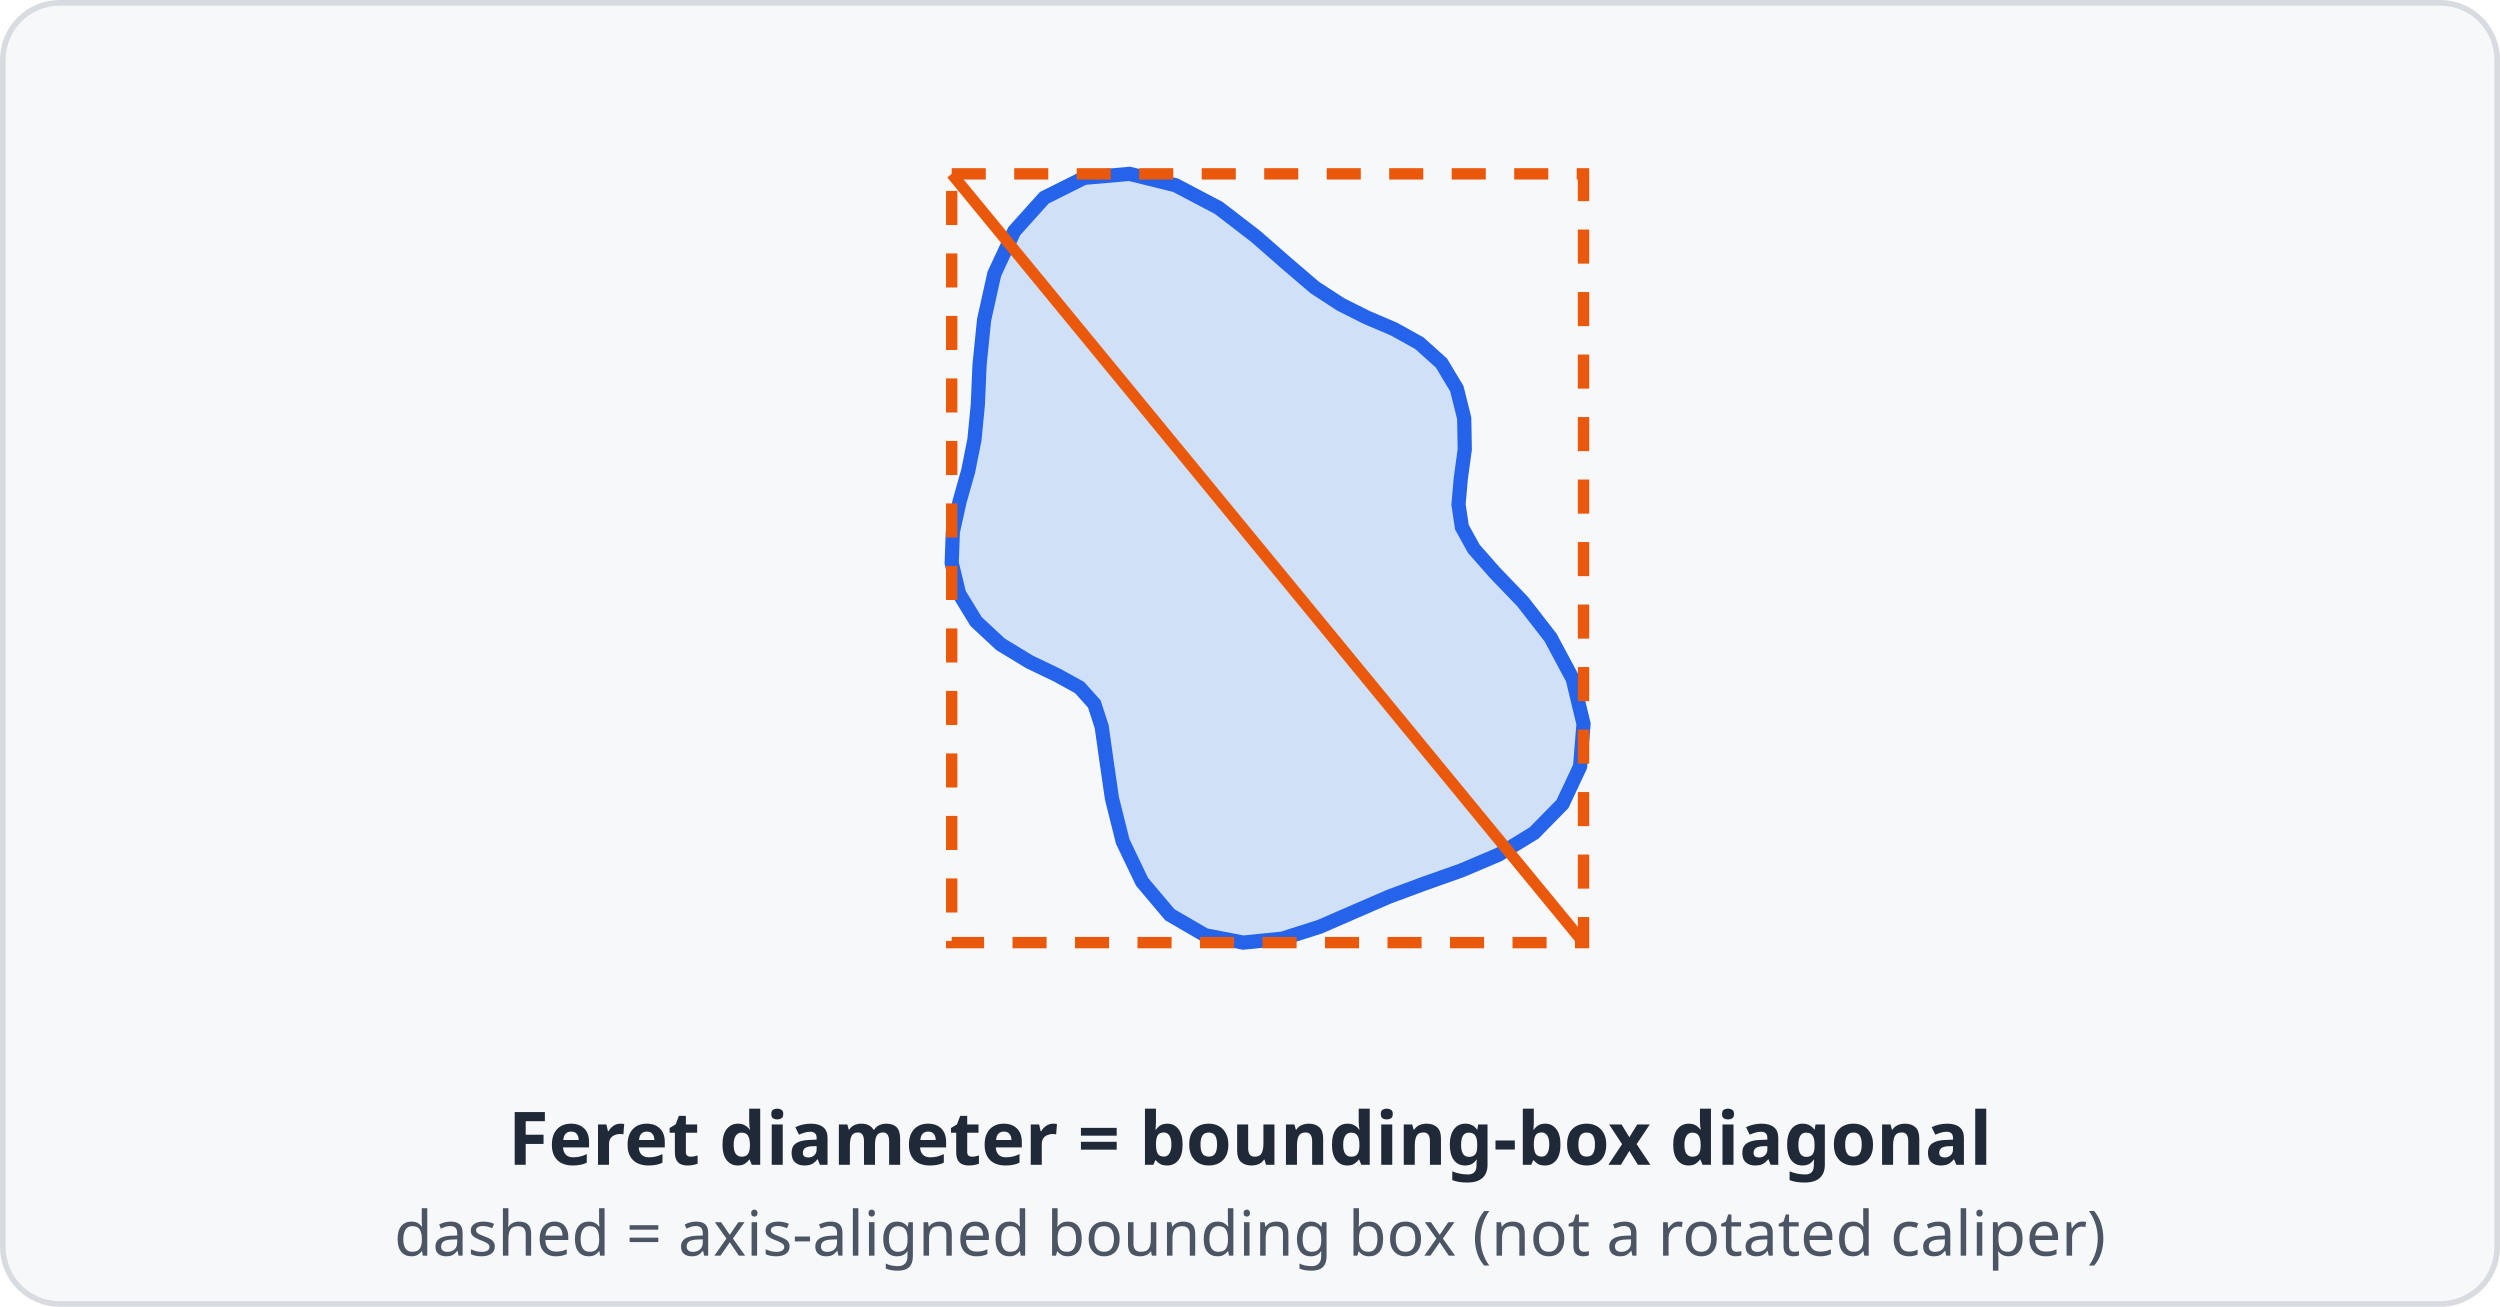
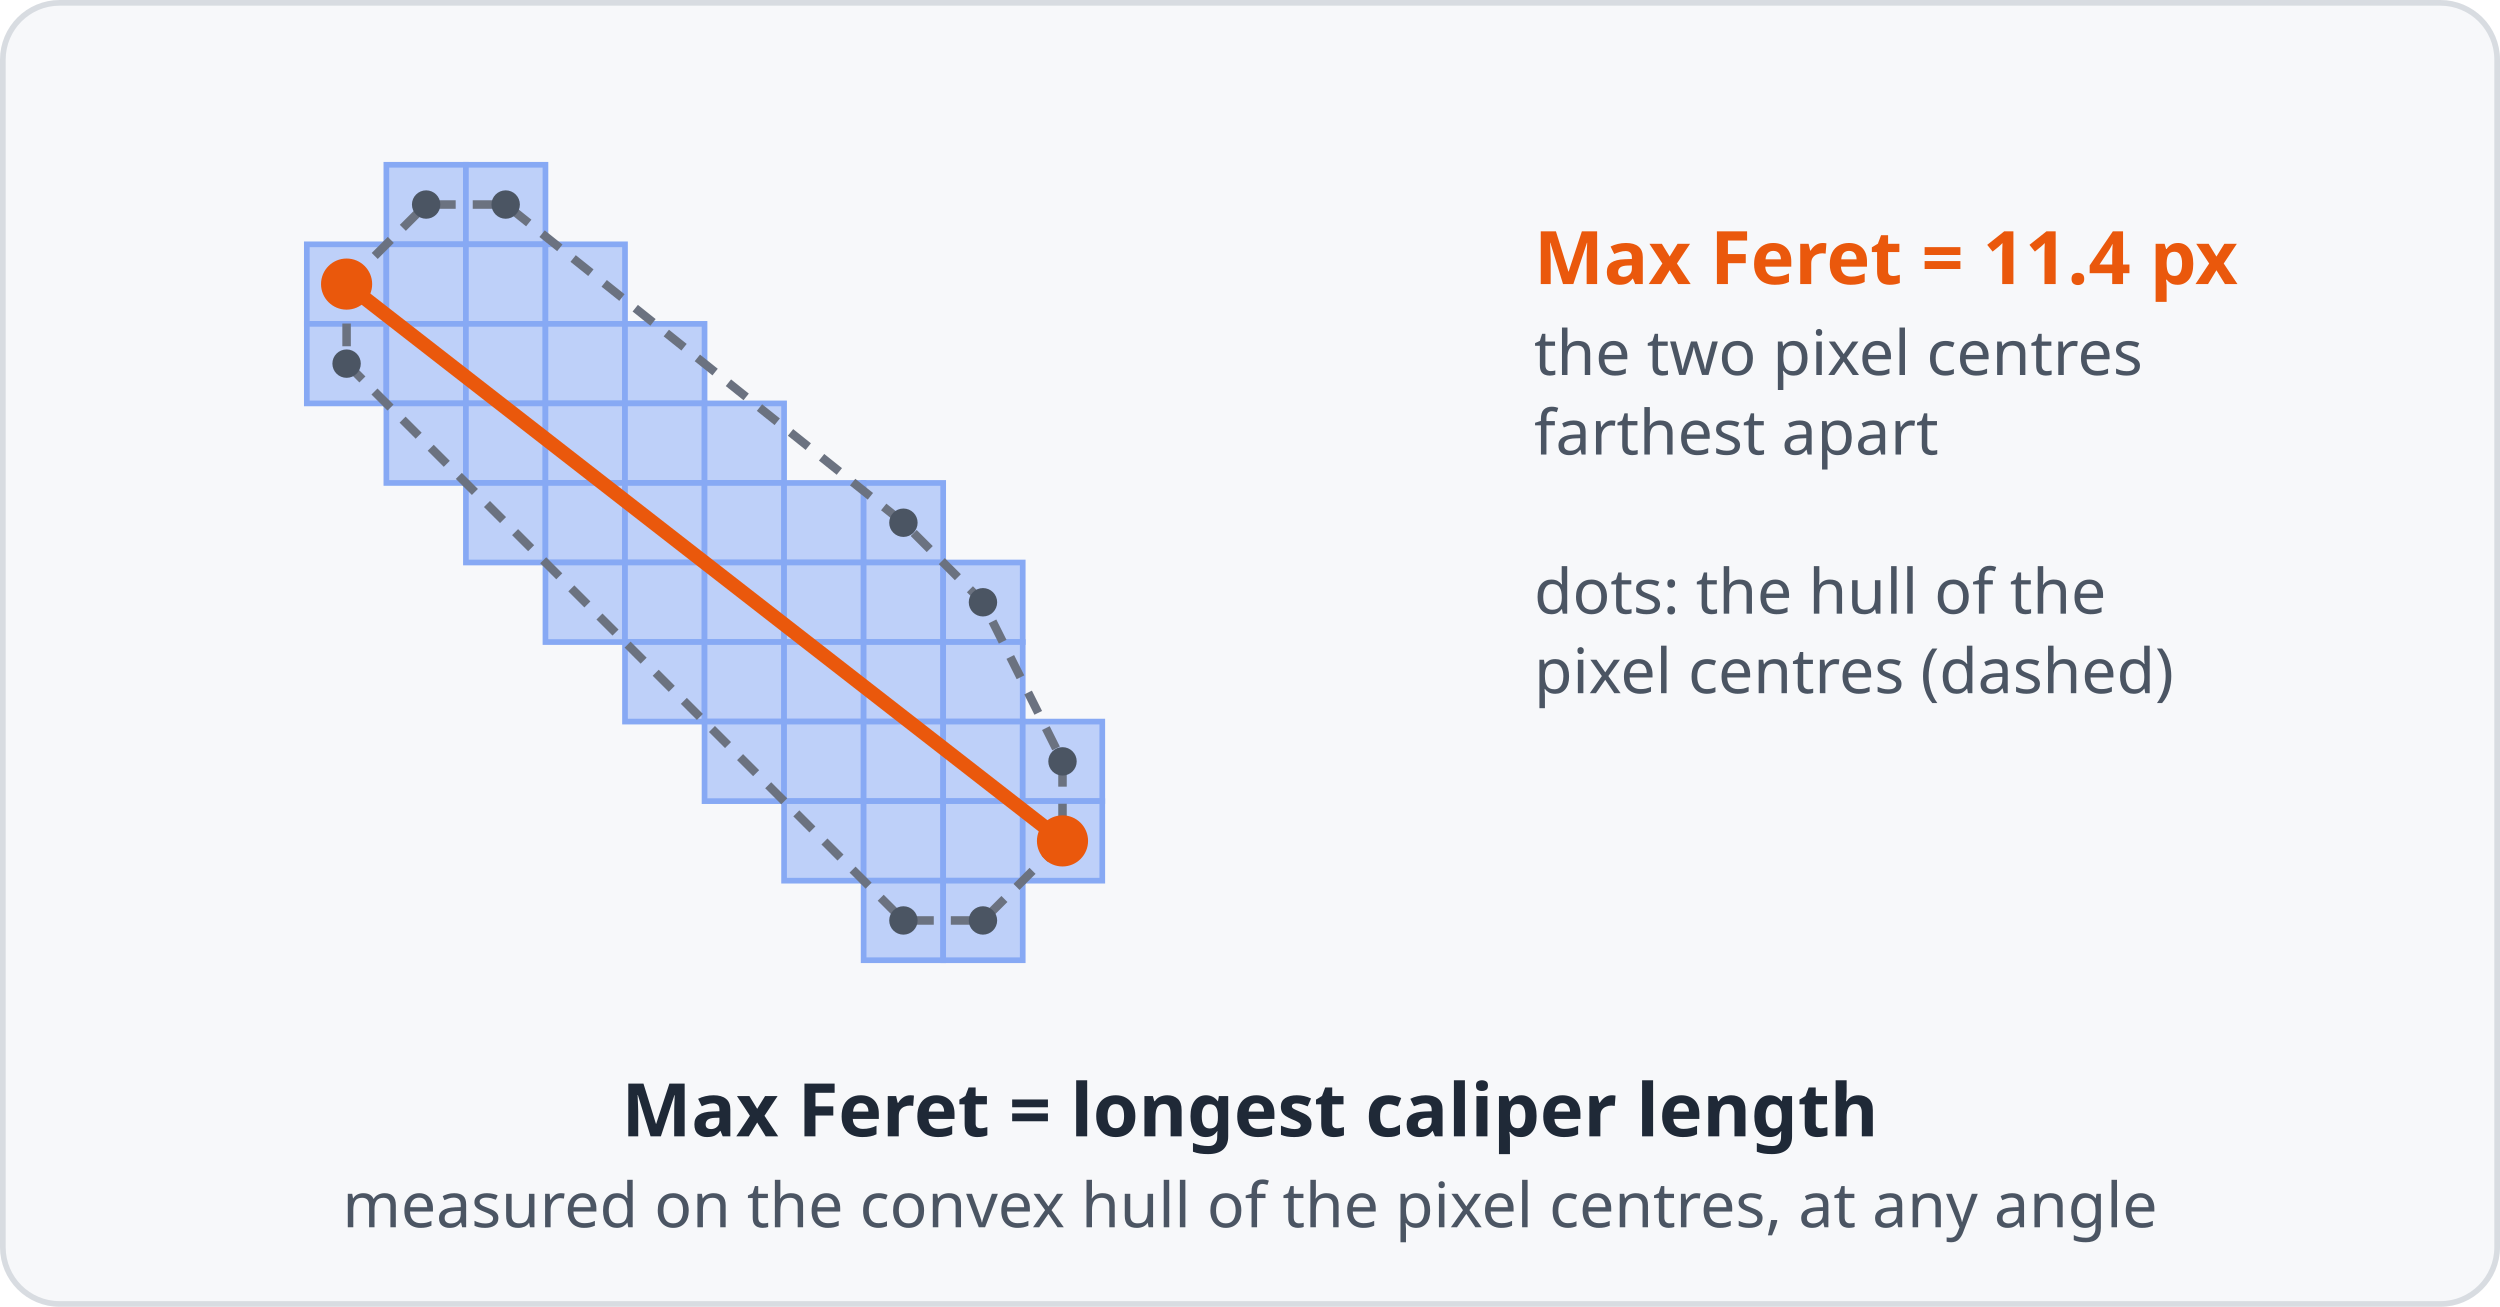
<svg xmlns="http://www.w3.org/2000/svg" width="440" height="230" viewBox="0 0 440 230">
  <style>
    .bg { fill: #f7f8fa; stroke: #d8dce1; stroke-width: 1; }
-     .shape { fill: #cfe0f7; stroke: #2563eb; stroke-width: 2.5; }
-     .shape2 { fill: #ffe3cc; stroke: #ea580c; stroke-width: 2.5; }
-     .hull { fill: none; stroke: #ea580c; stroke-width: 2; stroke-dasharray: 6 5; }
-     .axis { stroke: #111827; stroke-width: 2; }
-     .axis-minor { stroke: #ea580c; stroke-width: 2; }
-     .dim { stroke: #6b7280; stroke-width: 1.5; stroke-dasharray: 4 3; }
-     .dot { fill: #111827; }
-     .dot2 { fill: #ea580c; }
    .lbl { font: 13px sans-serif; fill: #1f2937; }
    .lbl-sm { font: 11px sans-serif; fill: #4b5563; }
    .lbl-bold { font: 13px sans-serif; font-weight: 600; fill: #1f2937; }
  </style>
+   <defs>
+     <marker id="aB" viewBox="0 0 10 10" refX="9" refY="5" markerWidth="6" markerHeight="6" orient="auto-start-reverse">
+       <path d="M0,0 L10,5 L0,10 z" fill="#2563eb" />
+     </marker>
+     <marker id="aO" viewBox="0 0 10 10" refX="9" refY="5" markerWidth="6" markerHeight="6" orient="auto-start-reverse">
+       <path d="M0,0 L10,5 L0,10 z" fill="#ea580c" />
+     </marker>
+     <marker id="aG" viewBox="0 0 10 10" refX="9" refY="5" markerWidth="6" markerHeight="6" orient="auto-start-reverse">
+       <path d="M0,0 L10,5 L0,10 z" fill="#16a34a" />
+     </marker>
+     <marker id="aP" viewBox="0 0 10 10" refX="9" refY="5" markerWidth="6" markerHeight="6" orient="auto-start-reverse">
+       <path d="M0,0 L10,5 L0,10 z" fill="#9333ea" />
+     </marker>
+     <marker id="aK" viewBox="0 0 10 10" refX="9" refY="5" markerWidth="6" markerHeight="6" orient="auto-start-reverse">
+       <path d="M0,0 L10,5 L0,10 z" fill="#4b5563" />
+     </marker>
+   </defs>
  <rect class="bg" x="0.5" y="0.5" width="439" height="229" rx="10" />
-   <path class="shape" d="M 278.7,127.4 L 278.1,134.9 L 275.0,141.5 L 270.0,146.6 L 263.8,150.4 L 257.2,153.2 L 250.7,155.5 L 244.5,157.8 L 238.5,160.4 L 232.3,163.1 L 225.7,165.2 L 218.8,165.9 L 212.1,164.6 L 205.9,161.0 L 201.0,155.2 L 197.6,148.1 L 195.7,140.5 L 194.7,133.6 L 193.9,127.9 L 192.6,123.9 L 190.0,121.0 L 186.0,118.8 L 181.2,116.5 L 176.1,113.4 L 171.8,109.4 L 168.8,104.5 L 167.5,99.1 L 167.7,93.6 L 168.9,88.2 L 170.4,82.9 L 171.5,77.4 L 172.1,71.2 L 172.4,64.2 L 173.2,56.3 L 175.0,48.2 L 178.5,40.7 L 183.8,34.8 L 190.8,31.3 L 198.8,30.6 L 206.9,32.6 L 214.5,36.6 L 221.0,41.6 L 226.6,46.5 L 231.4,50.6 L 236.0,53.6 L 240.6,55.9 L 245.3,57.9 L 249.8,60.4 L 253.7,63.9 L 256.4,68.4 L 257.7,73.6 L 257.8,79.1 L 257.1,84.2 L 256.7,88.8 L 257.3,92.8 L 259.4,96.6 L 263.1,100.8 L 268.0,105.9 L 272.9,112.2 L 276.8,119.5 Z" />
-   <rect class="hull" x="167.5" y="30.6" width="111.2" height="135.3" />
-   <line class="axis-minor" x1="167.5" y1="30.6" x2="278.7" y2="165.9" />
-   <text class="lbl-bold" x="220" y="205" text-anchor="middle">Feret diameter = bounding-box diagonal</text>
-   <text class="lbl-sm" x="220" y="221" text-anchor="middle">dashed = axis-aligned bounding box (not a rotated caliper)</text>
+   <rect x="68" y="29" width="14" height="14" fill="#bed0f9" stroke="#87a9f4" stroke-width="1" />
+   <rect x="82" y="29" width="14" height="14" fill="#bed0f9" stroke="#87a9f4" stroke-width="1" />
+   <rect x="54" y="43" width="14" height="14" fill="#bed0f9" stroke="#87a9f4" stroke-width="1" />
+   <rect x="68" y="43" width="14" height="14" fill="#bed0f9" stroke="#87a9f4" stroke-width="1" />
+   <rect x="82" y="43" width="14" height="14" fill="#bed0f9" stroke="#87a9f4" stroke-width="1" />
+   <rect x="96" y="43" width="14" height="14" fill="#bed0f9" stroke="#87a9f4" stroke-width="1" />
+   <rect x="54" y="57" width="14" height="14" fill="#bed0f9" stroke="#87a9f4" stroke-width="1" />
+   <rect x="68" y="57" width="14" height="14" fill="#bed0f9" stroke="#87a9f4" stroke-width="1" />
+   <rect x="82" y="57" width="14" height="14" fill="#bed0f9" stroke="#87a9f4" stroke-width="1" />
+   <rect x="96" y="57" width="14" height="14" fill="#bed0f9" stroke="#87a9f4" stroke-width="1" />
+   <rect x="110" y="57" width="14" height="14" fill="#bed0f9" stroke="#87a9f4" stroke-width="1" />
+   <rect x="68" y="71" width="14" height="14" fill="#bed0f9" stroke="#87a9f4" stroke-width="1" />
+   <rect x="82" y="71" width="14" height="14" fill="#bed0f9" stroke="#87a9f4" stroke-width="1" />
+   <rect x="96" y="71" width="14" height="14" fill="#bed0f9" stroke="#87a9f4" stroke-width="1" />
+   <rect x="110" y="71" width="14" height="14" fill="#bed0f9" stroke="#87a9f4" stroke-width="1" />
+   <rect x="124" y="71" width="14" height="14" fill="#bed0f9" stroke="#87a9f4" stroke-width="1" />
+   <rect x="82" y="85" width="14" height="14" fill="#bed0f9" stroke="#87a9f4" stroke-width="1" />
+   <rect x="96" y="85" width="14" height="14" fill="#bed0f9" stroke="#87a9f4" stroke-width="1" />
+   <rect x="110" y="85" width="14" height="14" fill="#bed0f9" stroke="#87a9f4" stroke-width="1" />
+   <rect x="124" y="85" width="14" height="14" fill="#bed0f9" stroke="#87a9f4" stroke-width="1" />
+   <rect x="138" y="85" width="14" height="14" fill="#bed0f9" stroke="#87a9f4" stroke-width="1" />
+   <rect x="152" y="85" width="14" height="14" fill="#bed0f9" stroke="#87a9f4" stroke-width="1" />
+   <rect x="96" y="99" width="14" height="14" fill="#bed0f9" stroke="#87a9f4" stroke-width="1" />
+   <rect x="110" y="99" width="14" height="14" fill="#bed0f9" stroke="#87a9f4" stroke-width="1" />
+   <rect x="124" y="99" width="14" height="14" fill="#bed0f9" stroke="#87a9f4" stroke-width="1" />
+   <rect x="138" y="99" width="14" height="14" fill="#bed0f9" stroke="#87a9f4" stroke-width="1" />
+   <rect x="152" y="99" width="14" height="14" fill="#bed0f9" stroke="#87a9f4" stroke-width="1" />
+   <rect x="166" y="99" width="14" height="14" fill="#bed0f9" stroke="#87a9f4" stroke-width="1" />
+   <rect x="110" y="113" width="14" height="14" fill="#bed0f9" stroke="#87a9f4" stroke-width="1" />
+   <rect x="124" y="113" width="14" height="14" fill="#bed0f9" stroke="#87a9f4" stroke-width="1" />
+   <rect x="138" y="113" width="14" height="14" fill="#bed0f9" stroke="#87a9f4" stroke-width="1" />
+   <rect x="152" y="113" width="14" height="14" fill="#bed0f9" stroke="#87a9f4" stroke-width="1" />
+   <rect x="166" y="113" width="14" height="14" fill="#bed0f9" stroke="#87a9f4" stroke-width="1" />
+   <rect x="124" y="127" width="14" height="14" fill="#bed0f9" stroke="#87a9f4" stroke-width="1" />
+   <rect x="138" y="127" width="14" height="14" fill="#bed0f9" stroke="#87a9f4" stroke-width="1" />
+   <rect x="152" y="127" width="14" height="14" fill="#bed0f9" stroke="#87a9f4" stroke-width="1" />
+   <rect x="166" y="127" width="14" height="14" fill="#bed0f9" stroke="#87a9f4" stroke-width="1" />
+   <rect x="180" y="127" width="14" height="14" fill="#bed0f9" stroke="#87a9f4" stroke-width="1" />
+   <rect x="138" y="141" width="14" height="14" fill="#bed0f9" stroke="#87a9f4" stroke-width="1" />
+   <rect x="152" y="141" width="14" height="14" fill="#bed0f9" stroke="#87a9f4" stroke-width="1" />
+   <rect x="166" y="141" width="14" height="14" fill="#bed0f9" stroke="#87a9f4" stroke-width="1" />
+   <rect x="180" y="141" width="14" height="14" fill="#bed0f9" stroke="#87a9f4" stroke-width="1" />
+   <rect x="152" y="155" width="14" height="14" fill="#bed0f9" stroke="#87a9f4" stroke-width="1" />
+   <rect x="166" y="155" width="14" height="14" fill="#bed0f9" stroke="#87a9f4" stroke-width="1" />
+   <polygon points="61.0,50.0 75.0,36.0 89.0,36.0 159.0,92.0 173.0,106.0 187.0,134.0 187.0,148.0 173.0,162.0 159.0,162.0 61.0,64.0" fill="none" stroke="#6b7280" stroke-width="1.5" stroke-dasharray="4 3" />
+   <circle cx="61.0" cy="50.0" r="2.5" fill="#4b5563" />
+   <circle cx="75.0" cy="36.0" r="2.5" fill="#4b5563" />
+   <circle cx="89.0" cy="36.0" r="2.5" fill="#4b5563" />
+   <circle cx="159.0" cy="92.0" r="2.5" fill="#4b5563" />
+   <circle cx="173.0" cy="106.0" r="2.5" fill="#4b5563" />
+   <circle cx="187.0" cy="134.0" r="2.5" fill="#4b5563" />
+   <circle cx="187.0" cy="148.0" r="2.5" fill="#4b5563" />
+   <circle cx="173.0" cy="162.0" r="2.5" fill="#4b5563" />
+   <circle cx="159.0" cy="162.0" r="2.5" fill="#4b5563" />
+   <circle cx="61.0" cy="64.0" r="2.5" fill="#4b5563" />
+   <line x1="61.0" y1="50.0" x2="187.0" y2="148.0" stroke="#ea580c" stroke-width="2.5" />
+   <circle cx="61.0" cy="50.0" r="4.5" fill="#ea580c" />
+   <circle cx="187.0" cy="148.0" r="4.5" fill="#ea580c" />
+   <text class="lbl-bold" style="fill:#ea580c" x="270.0" y="50.0" text-anchor="start">Max Feret = 11.4 px</text>
+   <text class="lbl-sm" x="270.0" y="66.0" text-anchor="start">the two pixel centres</text>
+   <text class="lbl-sm" x="270.0" y="80.0" text-anchor="start">farthest apart</text>
+   <text class="lbl-sm" style="fill:#4b5563" x="270.0" y="108.0" text-anchor="start">dots: the hull of the</text>
+   <text class="lbl-sm" style="fill:#4b5563" x="270.0" y="122.0" text-anchor="start">pixel centres (dashed)</text>
+   <text class="lbl-bold" x="220" y="200" text-anchor="middle">Max Feret = longest caliper length</text>
+   <text class="lbl-sm" x="220" y="216" text-anchor="middle">measured on the convex hull of the pixel centres, at any angle</text>
</svg>
